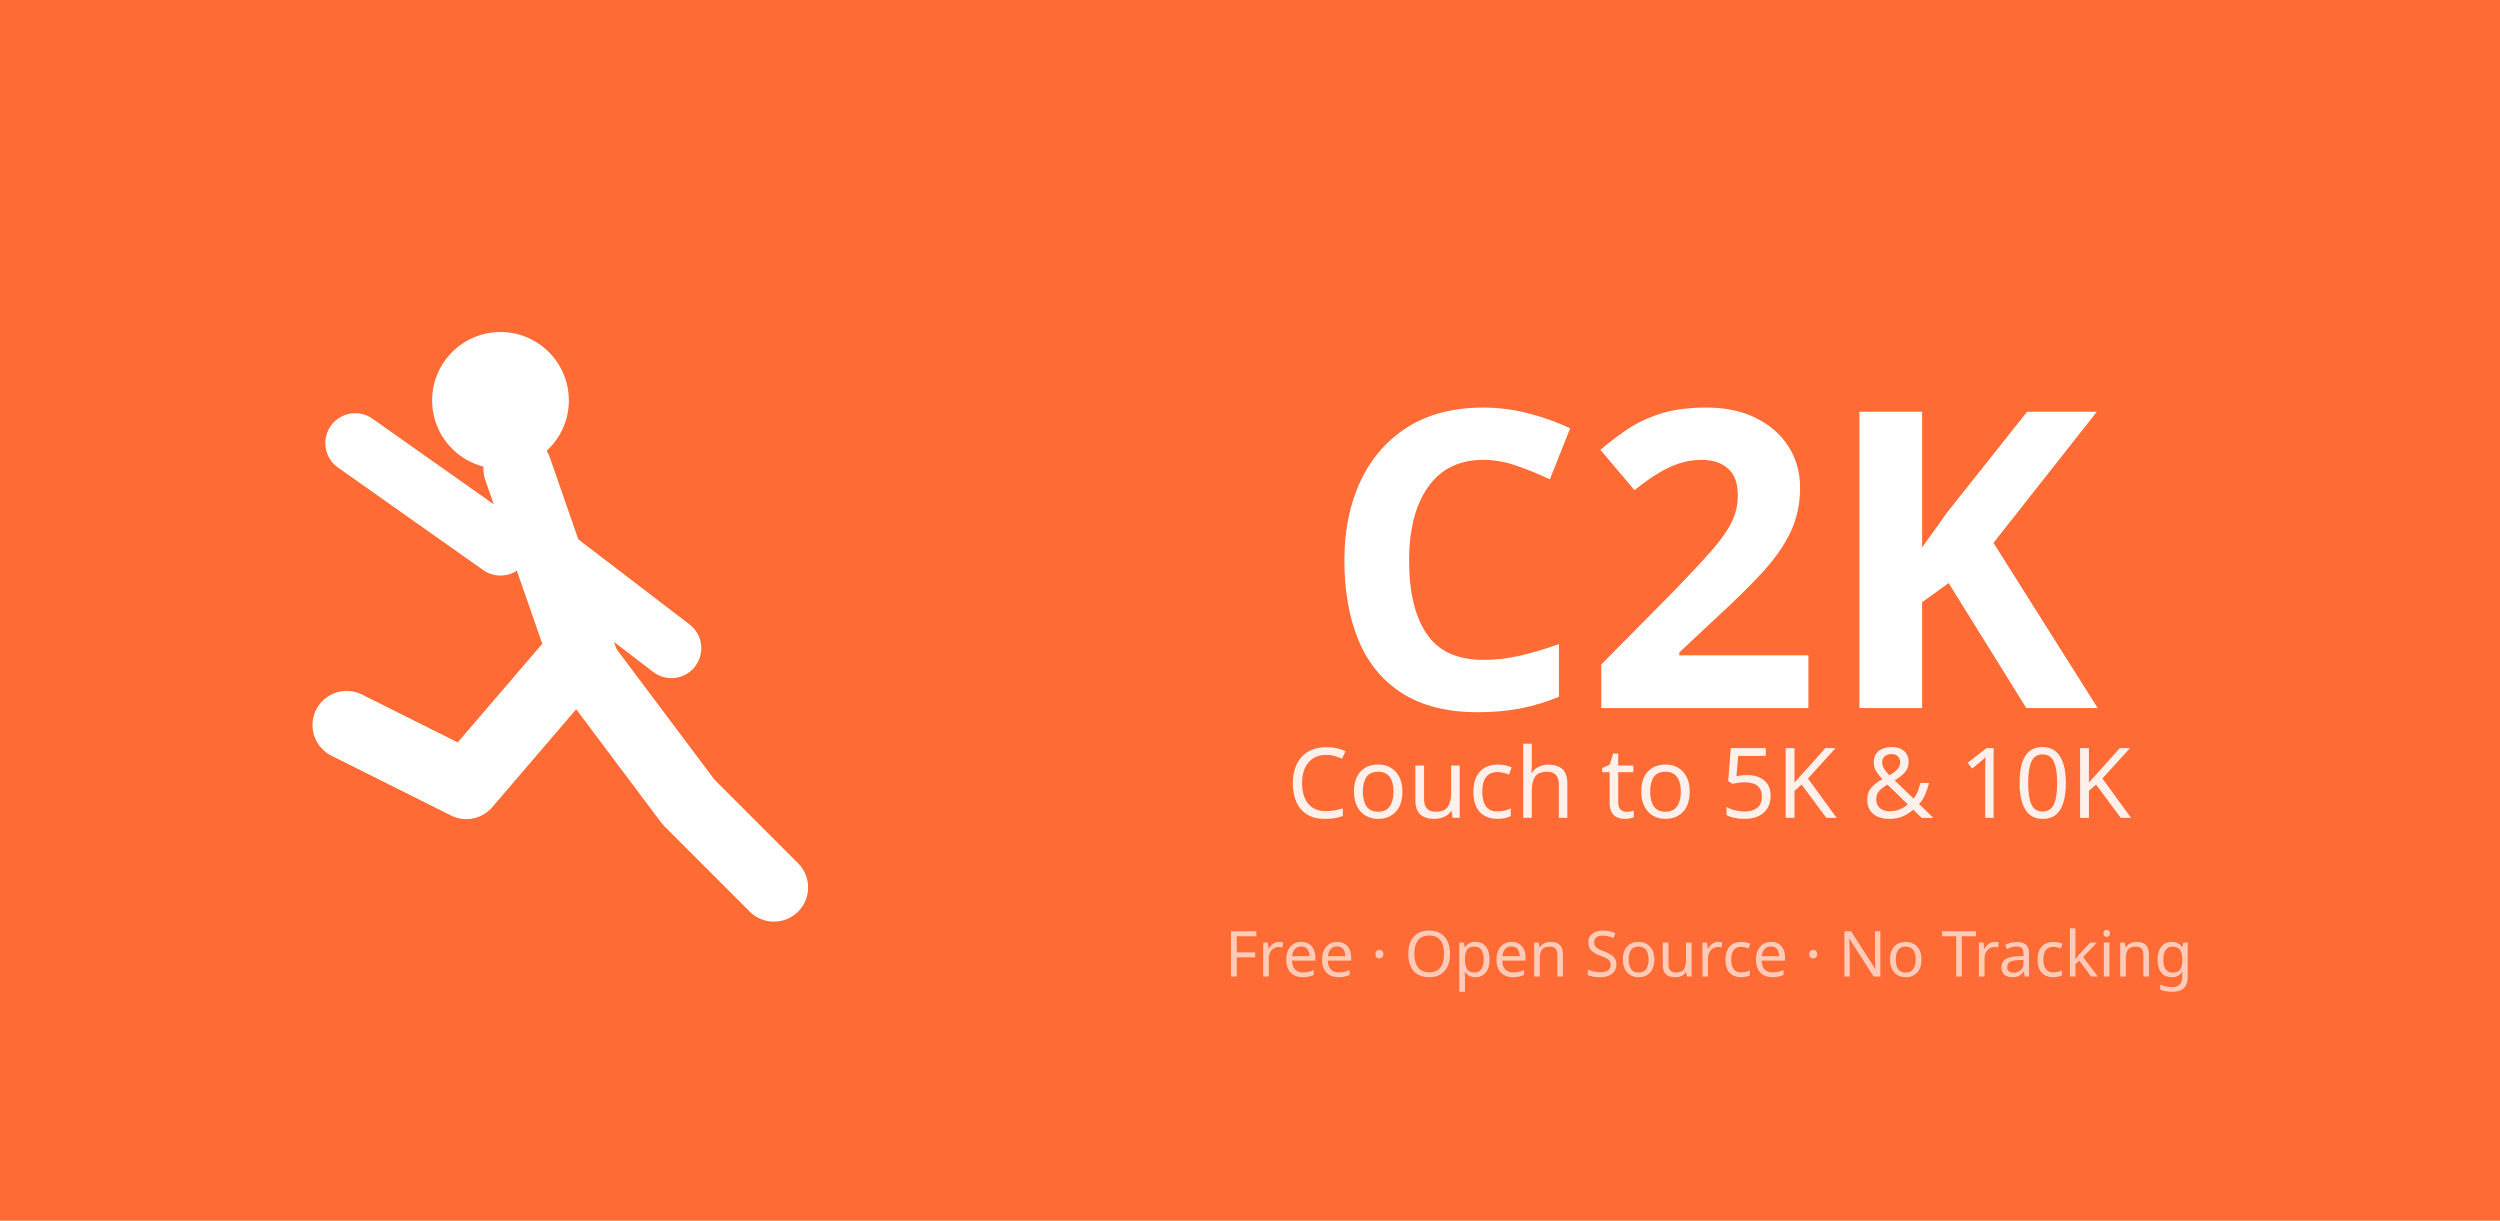
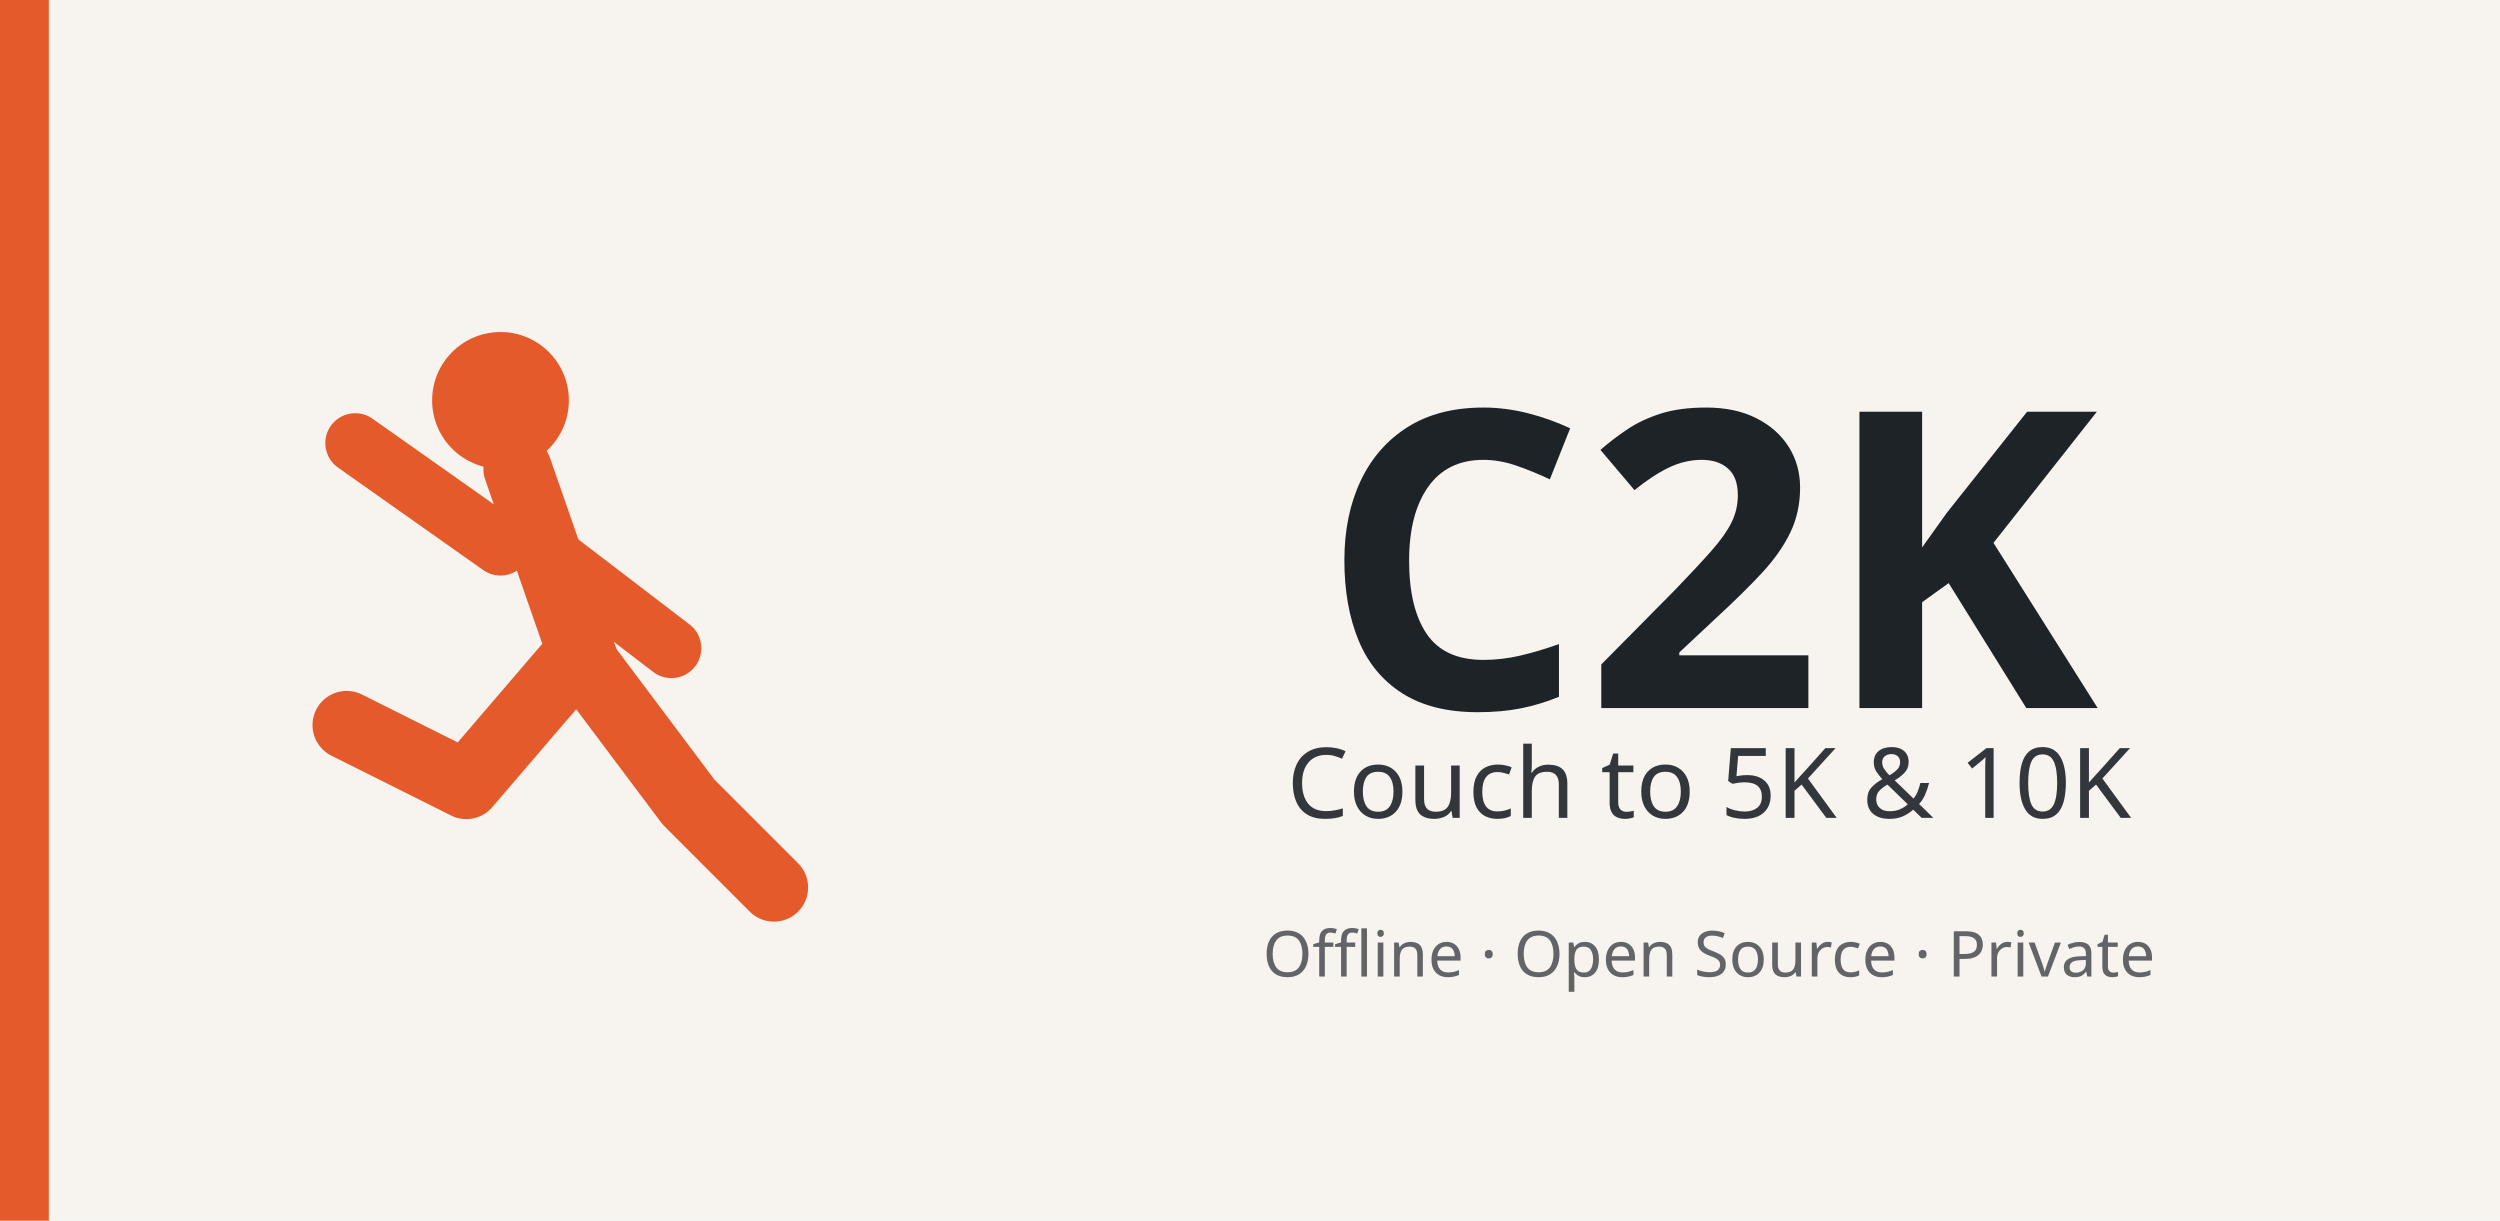
<svg xmlns="http://www.w3.org/2000/svg" width="1024" height="500" viewBox="0 0 1024 500">
-   <rect width="1024" height="500" fill="#FF6B35" />
+   <rect width="1024" height="500" fill="#F7F3EE" />
+   <rect x="0" y="0" width="20" height="500" fill="#E55A2A" />
  <g transform="translate(30, 73) scale(3.5)" stroke-linecap="round" stroke-linejoin="round">
-     <circle cx="50" cy="26" r="8" fill="white" />
-     <path d="M52,34 L60,57" fill="none" stroke="white" stroke-width="8" />
-     <path d="M50,43 L33,31" fill="none" stroke="white" stroke-width="7" />
-     <path d="M53,42 L70,55" fill="none" stroke="white" stroke-width="7" />
-     <path d="M60,57 L72,73 L82,83" fill="none" stroke="white" stroke-width="8" />
-     <path d="M58,57 L46,71 L32,64" fill="none" stroke="white" stroke-width="8" />
+     <circle cx="50" cy="26" r="8" fill="#E55A2A" />
+     <path d="M52,34 L60,57" fill="none" stroke="#E55A2A" stroke-width="8" />
+     <path d="M50,43 L33,31" fill="none" stroke="#E55A2A" stroke-width="7" />
+     <path d="M53,42 L70,55" fill="none" stroke="#E55A2A" stroke-width="7" />
+     <path d="M60,57 L72,73 L82,83" fill="none" stroke="#E55A2A" stroke-width="8" />
+     <path d="M58,57 L46,71 L32,64" fill="none" stroke="#E55A2A" stroke-width="8" />
  </g>
-   <text x="700" y="230" font-family="sans-serif" font-weight="900" font-size="170" fill="white" text-anchor="middle" dominant-baseline="middle">C2K</text>
-   <text x="700" y="335" font-family="sans-serif" font-weight="400" font-size="40" fill="white" fill-opacity="0.9" text-anchor="middle">Couch to 5K &amp; 10K</text>
-   <text x="700" y="400" font-family="sans-serif" font-size="26" fill="white" fill-opacity="0.65" text-anchor="middle">Free · Open Source · No Tracking</text>
+   <text x="700" y="230" font-family="sans-serif" font-weight="900" font-size="170" fill="#1E2328" text-anchor="middle" dominant-baseline="middle">C2K</text>
+   <text x="700" y="335" font-family="sans-serif" font-weight="400" font-size="40" fill="#1E2328" fill-opacity="0.9" text-anchor="middle">Couch to 5K &amp; 10K</text>
+   <text x="700" y="400" font-family="sans-serif" font-size="26" fill="#1E2328" fill-opacity="0.68" text-anchor="middle">Offline · Open Source · Private</text>
</svg>
